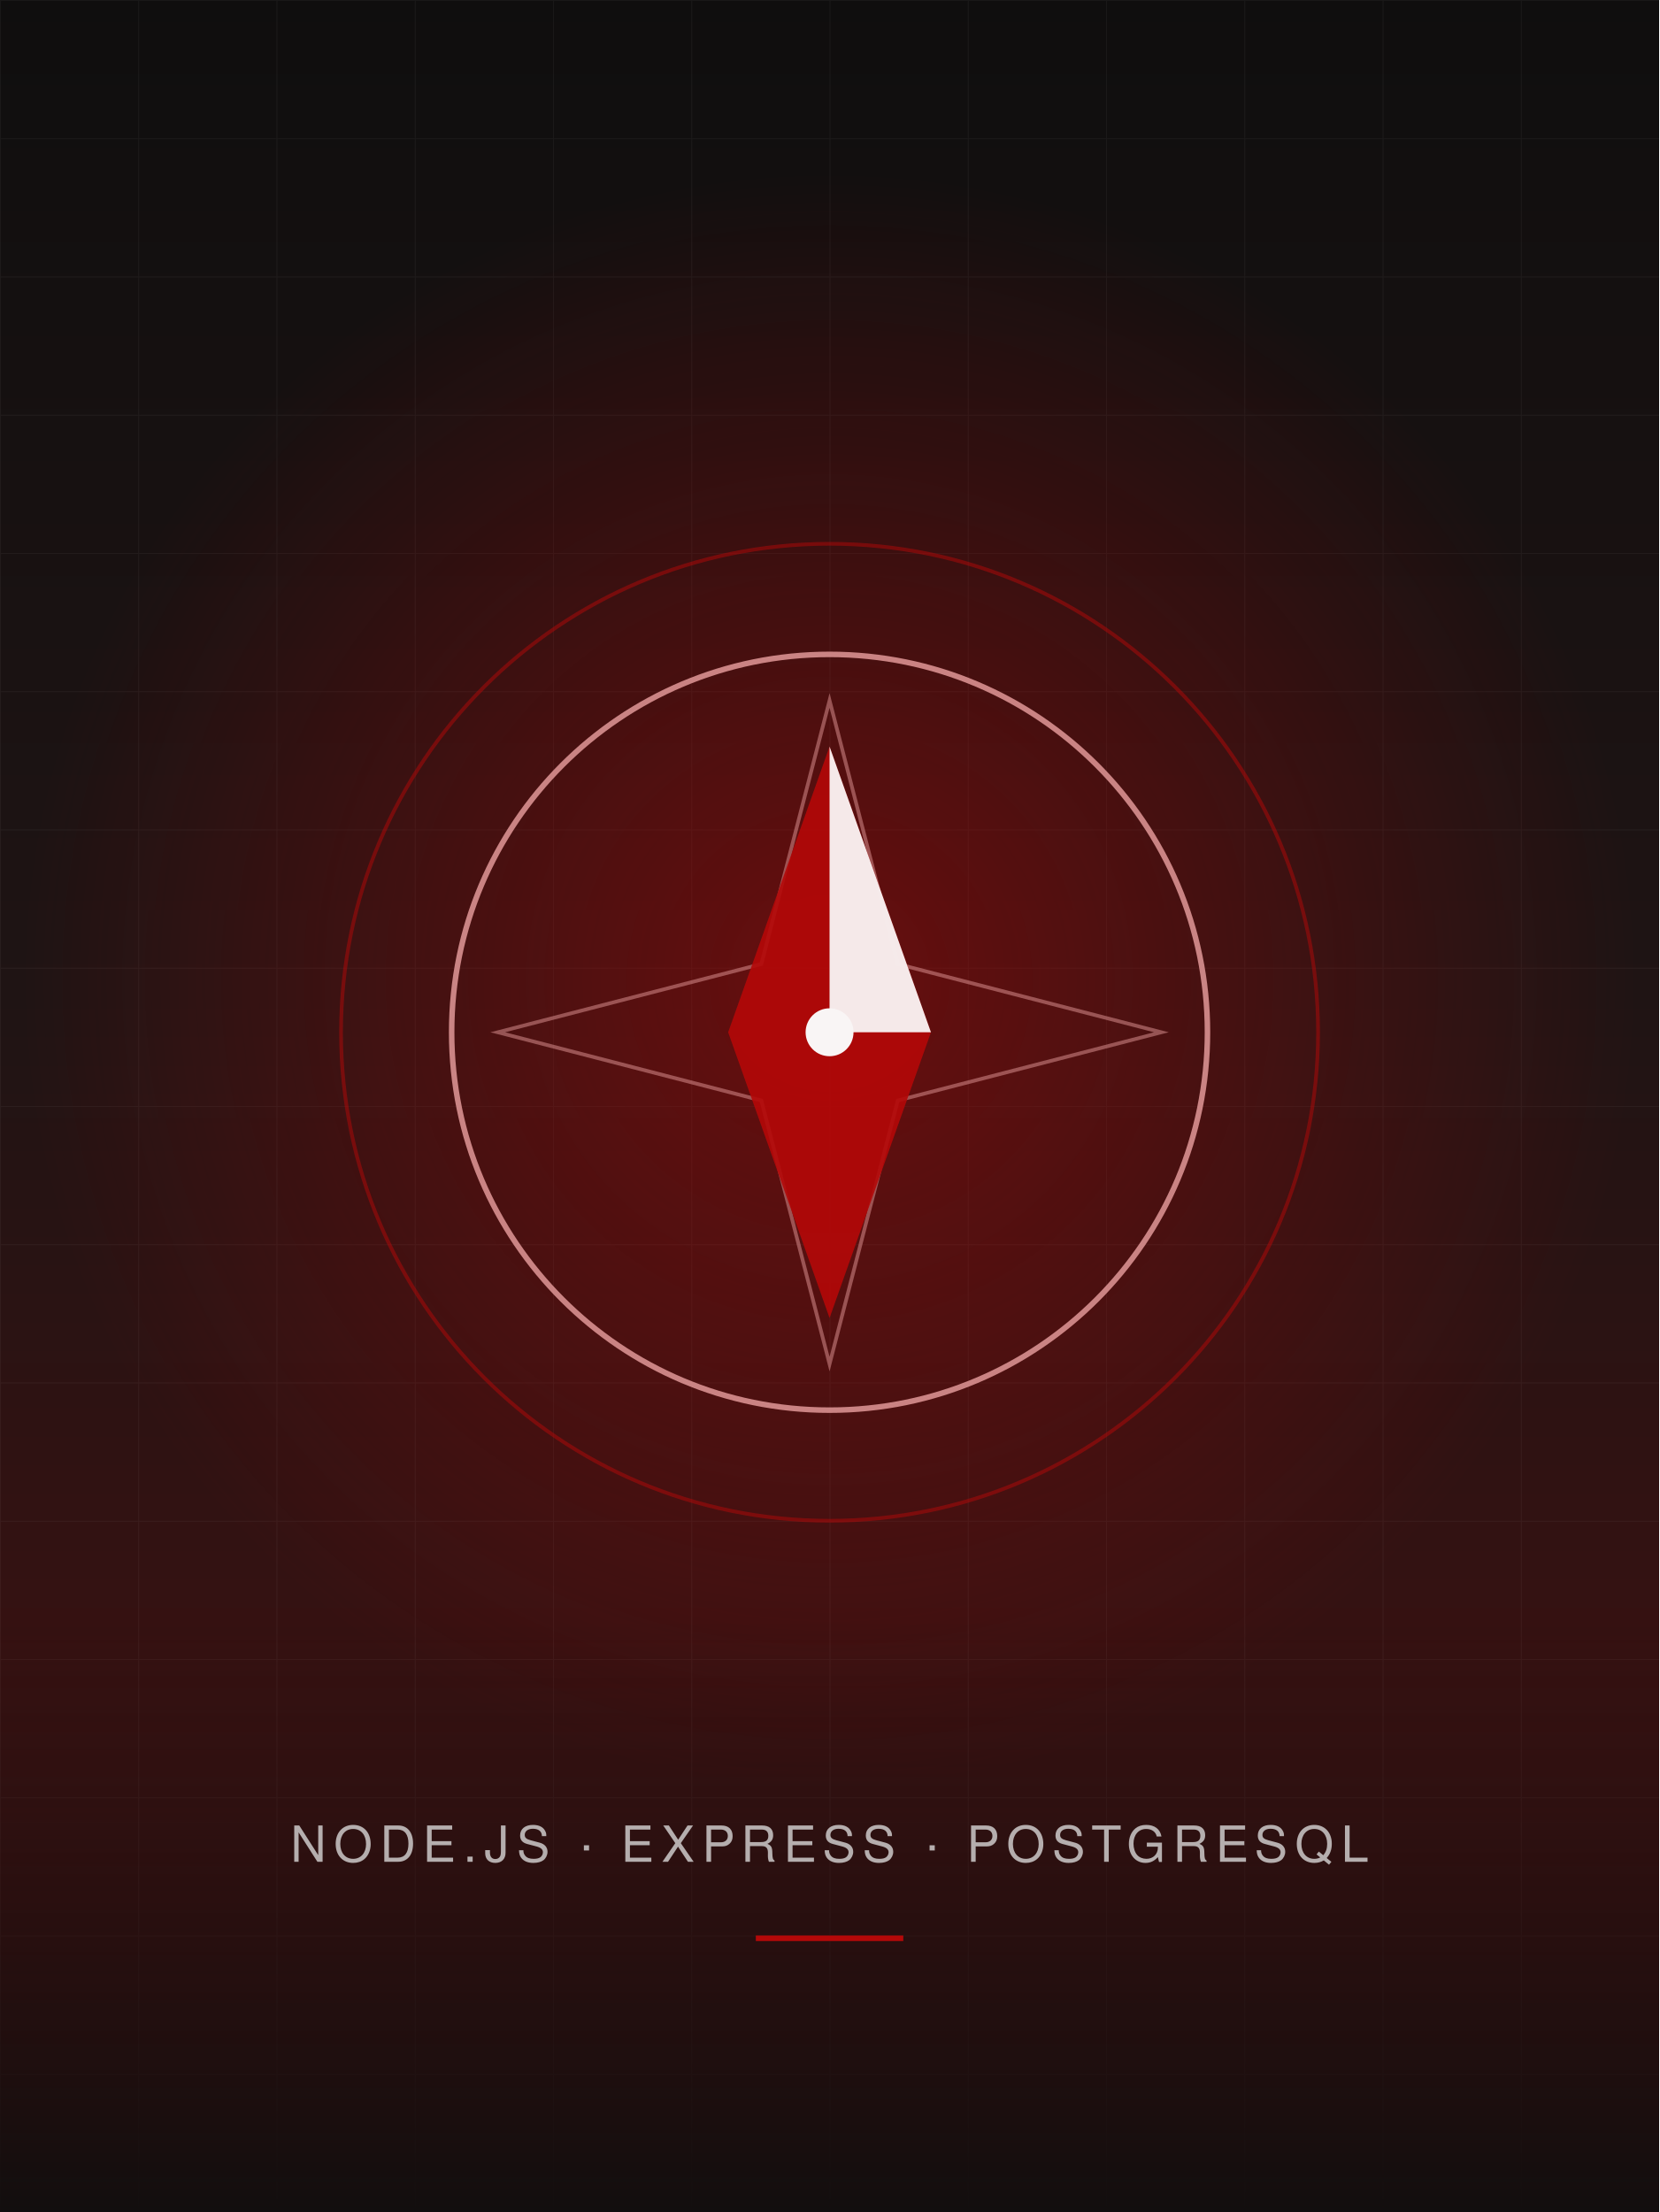
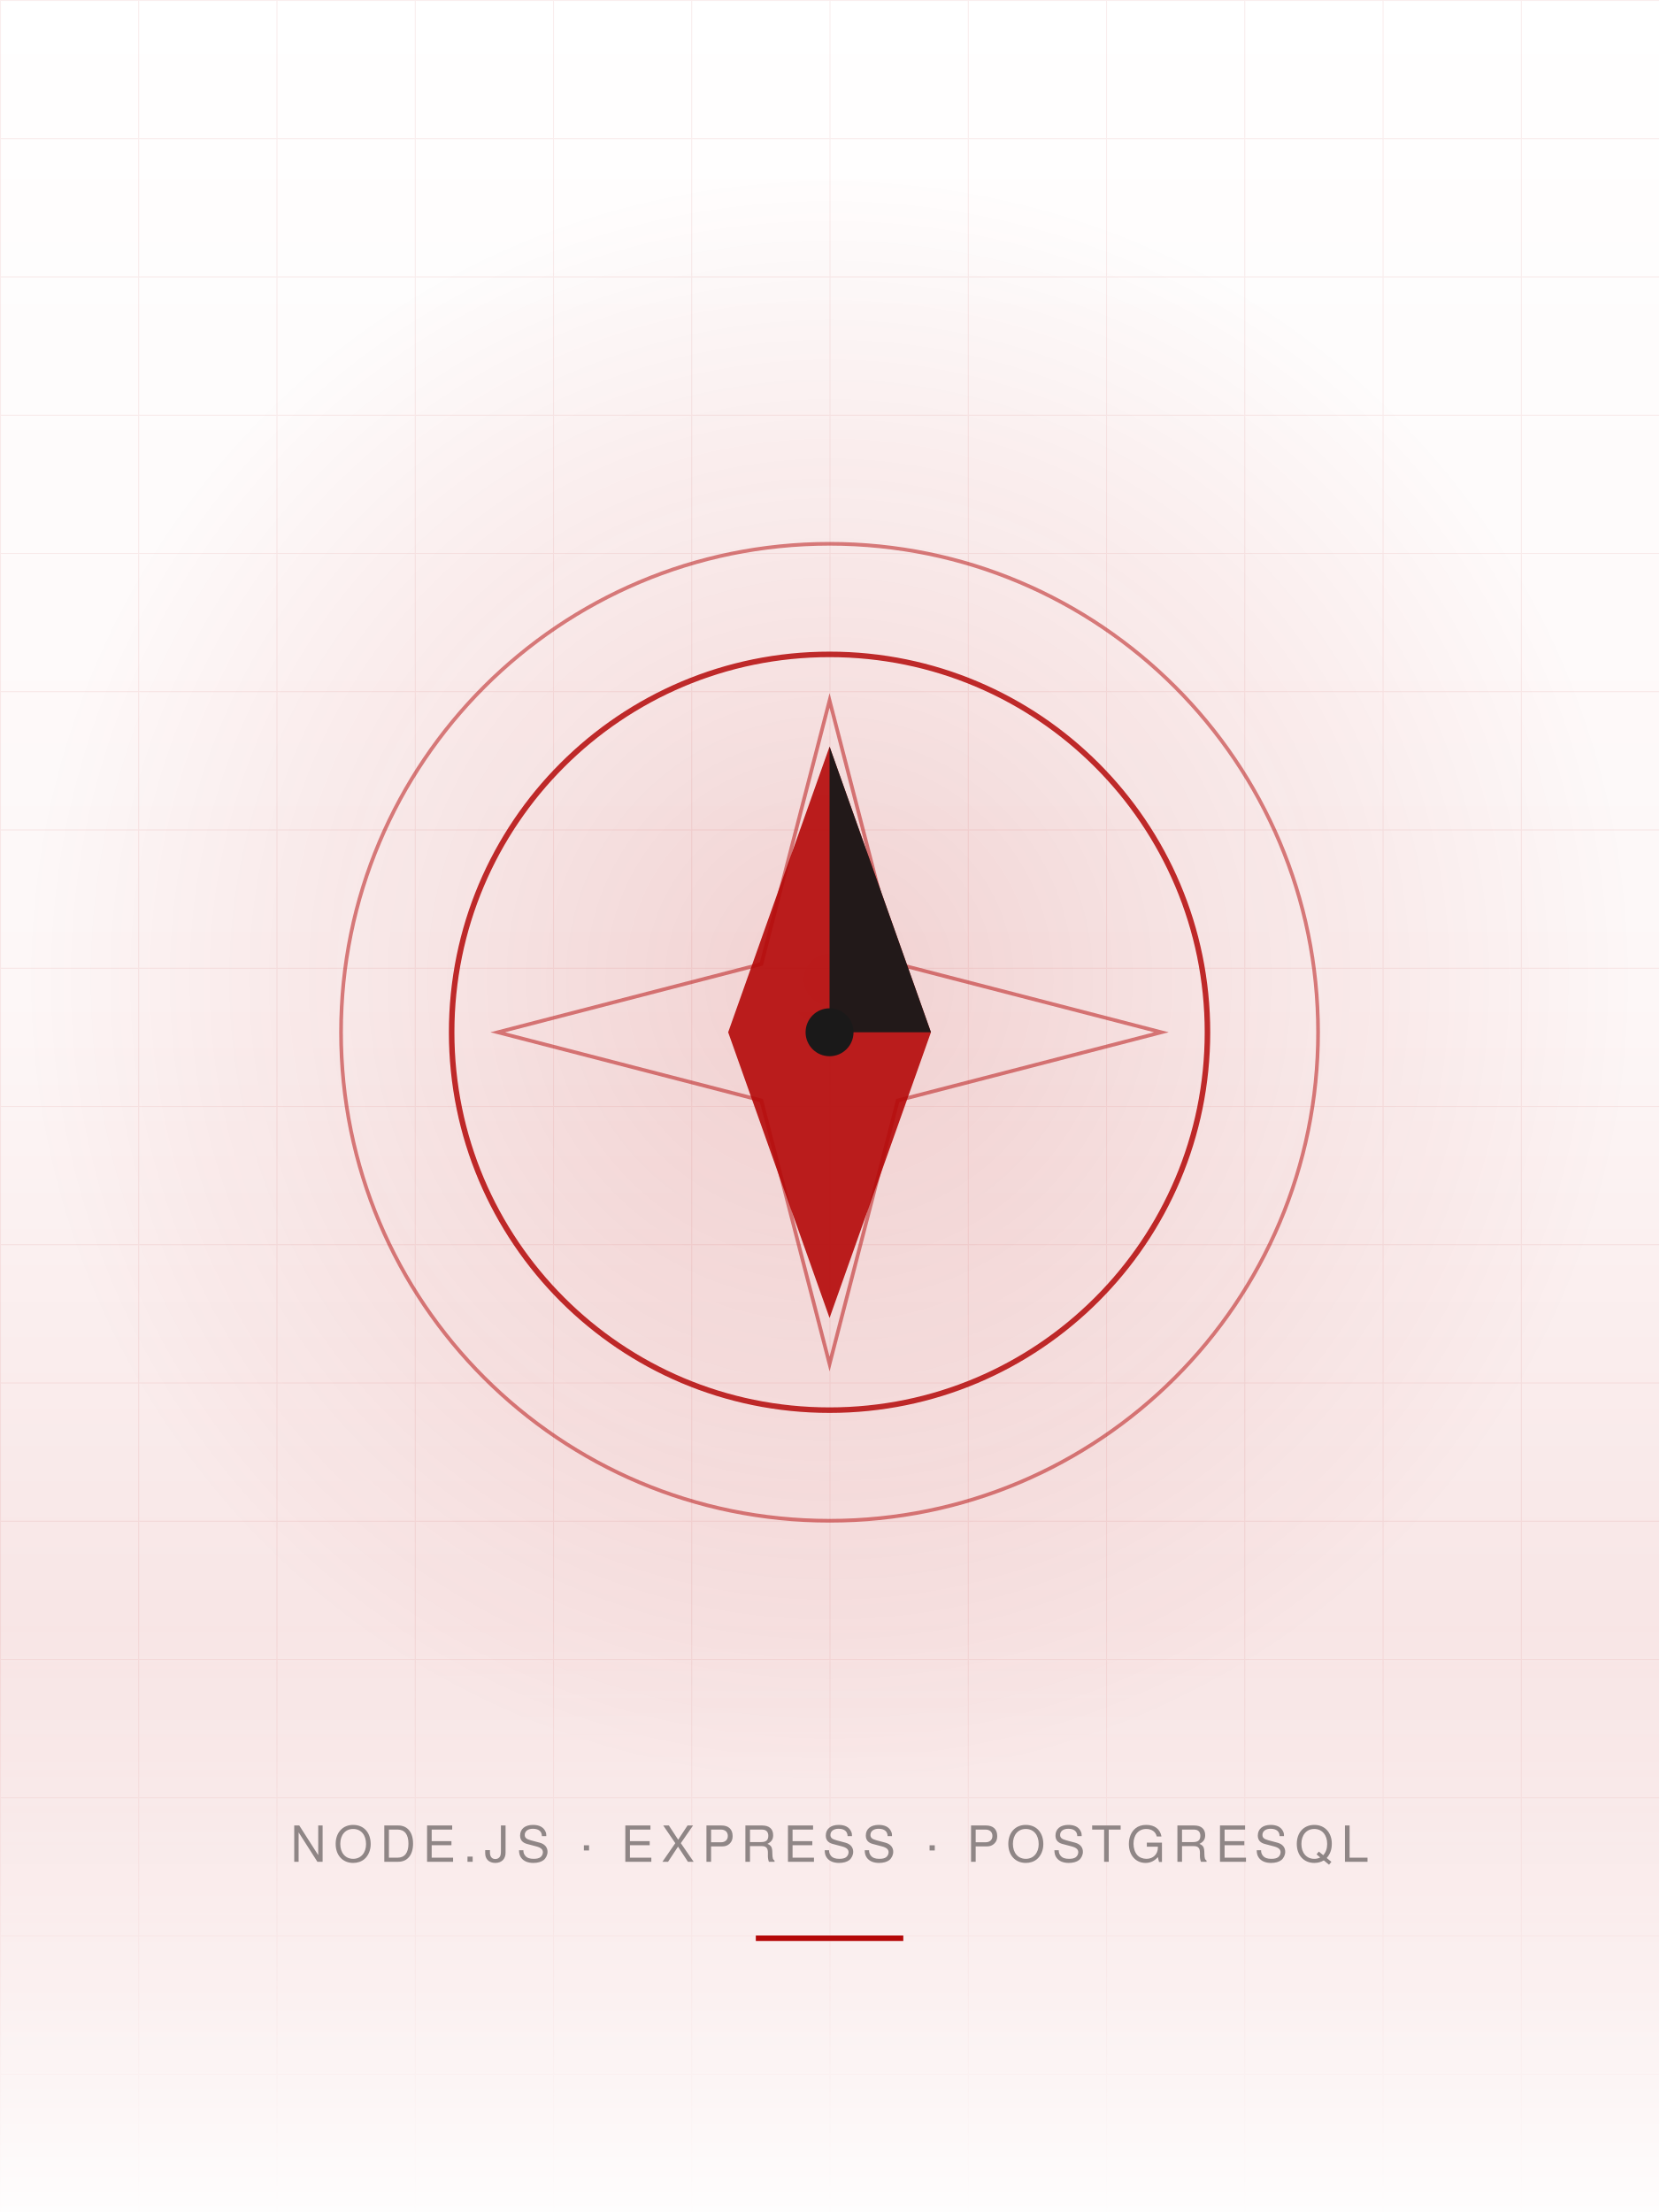
<svg xmlns="http://www.w3.org/2000/svg" viewBox="0 0 900 1200" width="900" height="1200" role="img" aria-label="Brújula de KURS">
  <defs>
    <linearGradient id="fondo" x1="0" y1="0" x2="0" y2="1">
-       <stop offset="0%" stop-color="#0f0e0e" />
-       <stop offset="45%" stop-color="#1f1414" />
-       <stop offset="100%" stop-color="#4a0f0f" />
+       <stop offset="0%" stop-color="#ffffff" />
+       <stop offset="45%" stop-color="#fdf7f7" />
+       <stop offset="100%" stop-color="#f3d5d5" />
    </linearGradient>
    <radialGradient id="halo" cx="50%" cy="47%" r="46%">
-       <stop offset="0%" stop-color="#b40808" stop-opacity="0.5" />
+       <stop offset="0%" stop-color="#b40808" stop-opacity="0.16" />
      <stop offset="100%" stop-color="#b40808" stop-opacity="0" />
    </radialGradient>
    <linearGradient id="pie" x1="0" y1="0" x2="0" y2="1">
-       <stop offset="0%" stop-color="#0f0e0e" stop-opacity="0" />
-       <stop offset="100%" stop-color="#0f0e0e" stop-opacity="0.95" />
+       <stop offset="0%" stop-color="#ffffff" stop-opacity="0" />
+       <stop offset="100%" stop-color="#ffffff" stop-opacity="0.95" />
    </linearGradient>
    <pattern id="rejilla" width="75" height="75" patternUnits="userSpaceOnUse">
-       <path d="M75 0H0V75" fill="none" stroke="#f9f5f5" stroke-opacity="0.045" stroke-width="1" />
+       <path d="M75 0H0V75" fill="none" stroke="#b40808" stroke-opacity="0.07" stroke-width="1" />
    </pattern>
  </defs>
  <rect width="900" height="1200" fill="url(#fondo)" />
  <rect width="900" height="1200" fill="url(#rejilla)" />
  <circle cx="450" cy="560" r="470" fill="url(#halo)" />
  <g>
-     <circle cx="450" cy="560" r="205" fill="none" stroke="#e19898" stroke-width="3" opacity="0.85" />
+     <circle cx="450" cy="560" r="205" fill="none" stroke="#b40808" stroke-width="3" opacity="0.85" />
    <circle cx="450" cy="560" r="265" fill="none" stroke="#b40808" stroke-width="2" opacity="0.5" />
-     <path d="M450 380 L487 523 L630 560 L487 597 L450 740 L413 597 L270 560 L413 523 Z" fill="none" stroke="#e19898" stroke-width="2" opacity="0.5" />
+     <path d="M450 380 L487 523 L630 560 L487 597 L450 740 L413 597 L270 560 L413 523 Z" fill="none" stroke="#b40808" stroke-width="2" opacity="0.5" />
    <path d="M450 405 L505 560 L450 715 L395 560 Z" fill="#b40808" opacity="0.9" />
-     <path d="M450 405 L505 560 L450 560 Z" fill="#f9f5f5" opacity="0.95" />
-     <circle cx="450" cy="560" r="13" fill="#f9f5f5" />
+     <path d="M450 405 L505 560 L450 560 Z" fill="#1a1919" opacity="0.95" />
+     <circle cx="450" cy="560" r="13" fill="#1a1919" />
  </g>
  <rect x="0" y="880" width="900" height="320" fill="url(#pie)" />
-   <text x="450" y="1010" text-anchor="middle" font-family="Helvetica, Arial, sans-serif" font-size="27" letter-spacing="4" fill="#b5aeae">NODE.JS · EXPRESS · POSTGRESQL</text>
+   <text x="450" y="1010" text-anchor="middle" font-family="Helvetica, Arial, sans-serif" font-size="27" letter-spacing="4" fill="#8f8686">NODE.JS · EXPRESS · POSTGRESQL</text>
  <rect x="410" y="1050" width="80" height="3" fill="#b40808" />
</svg>
